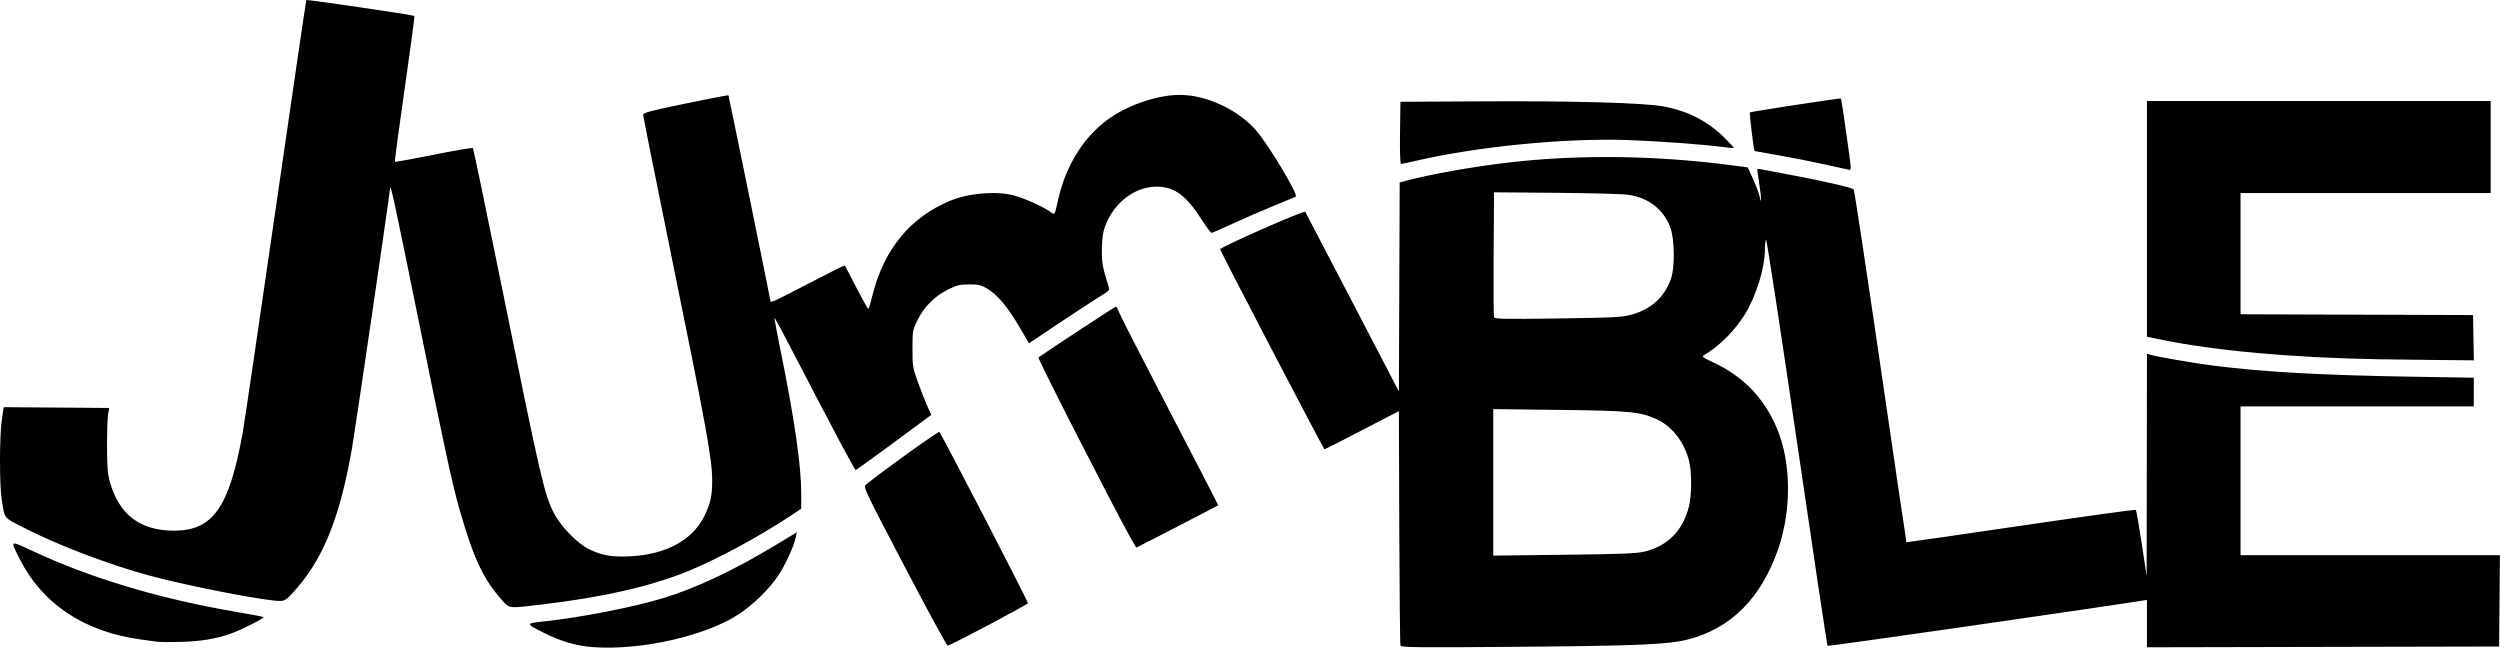
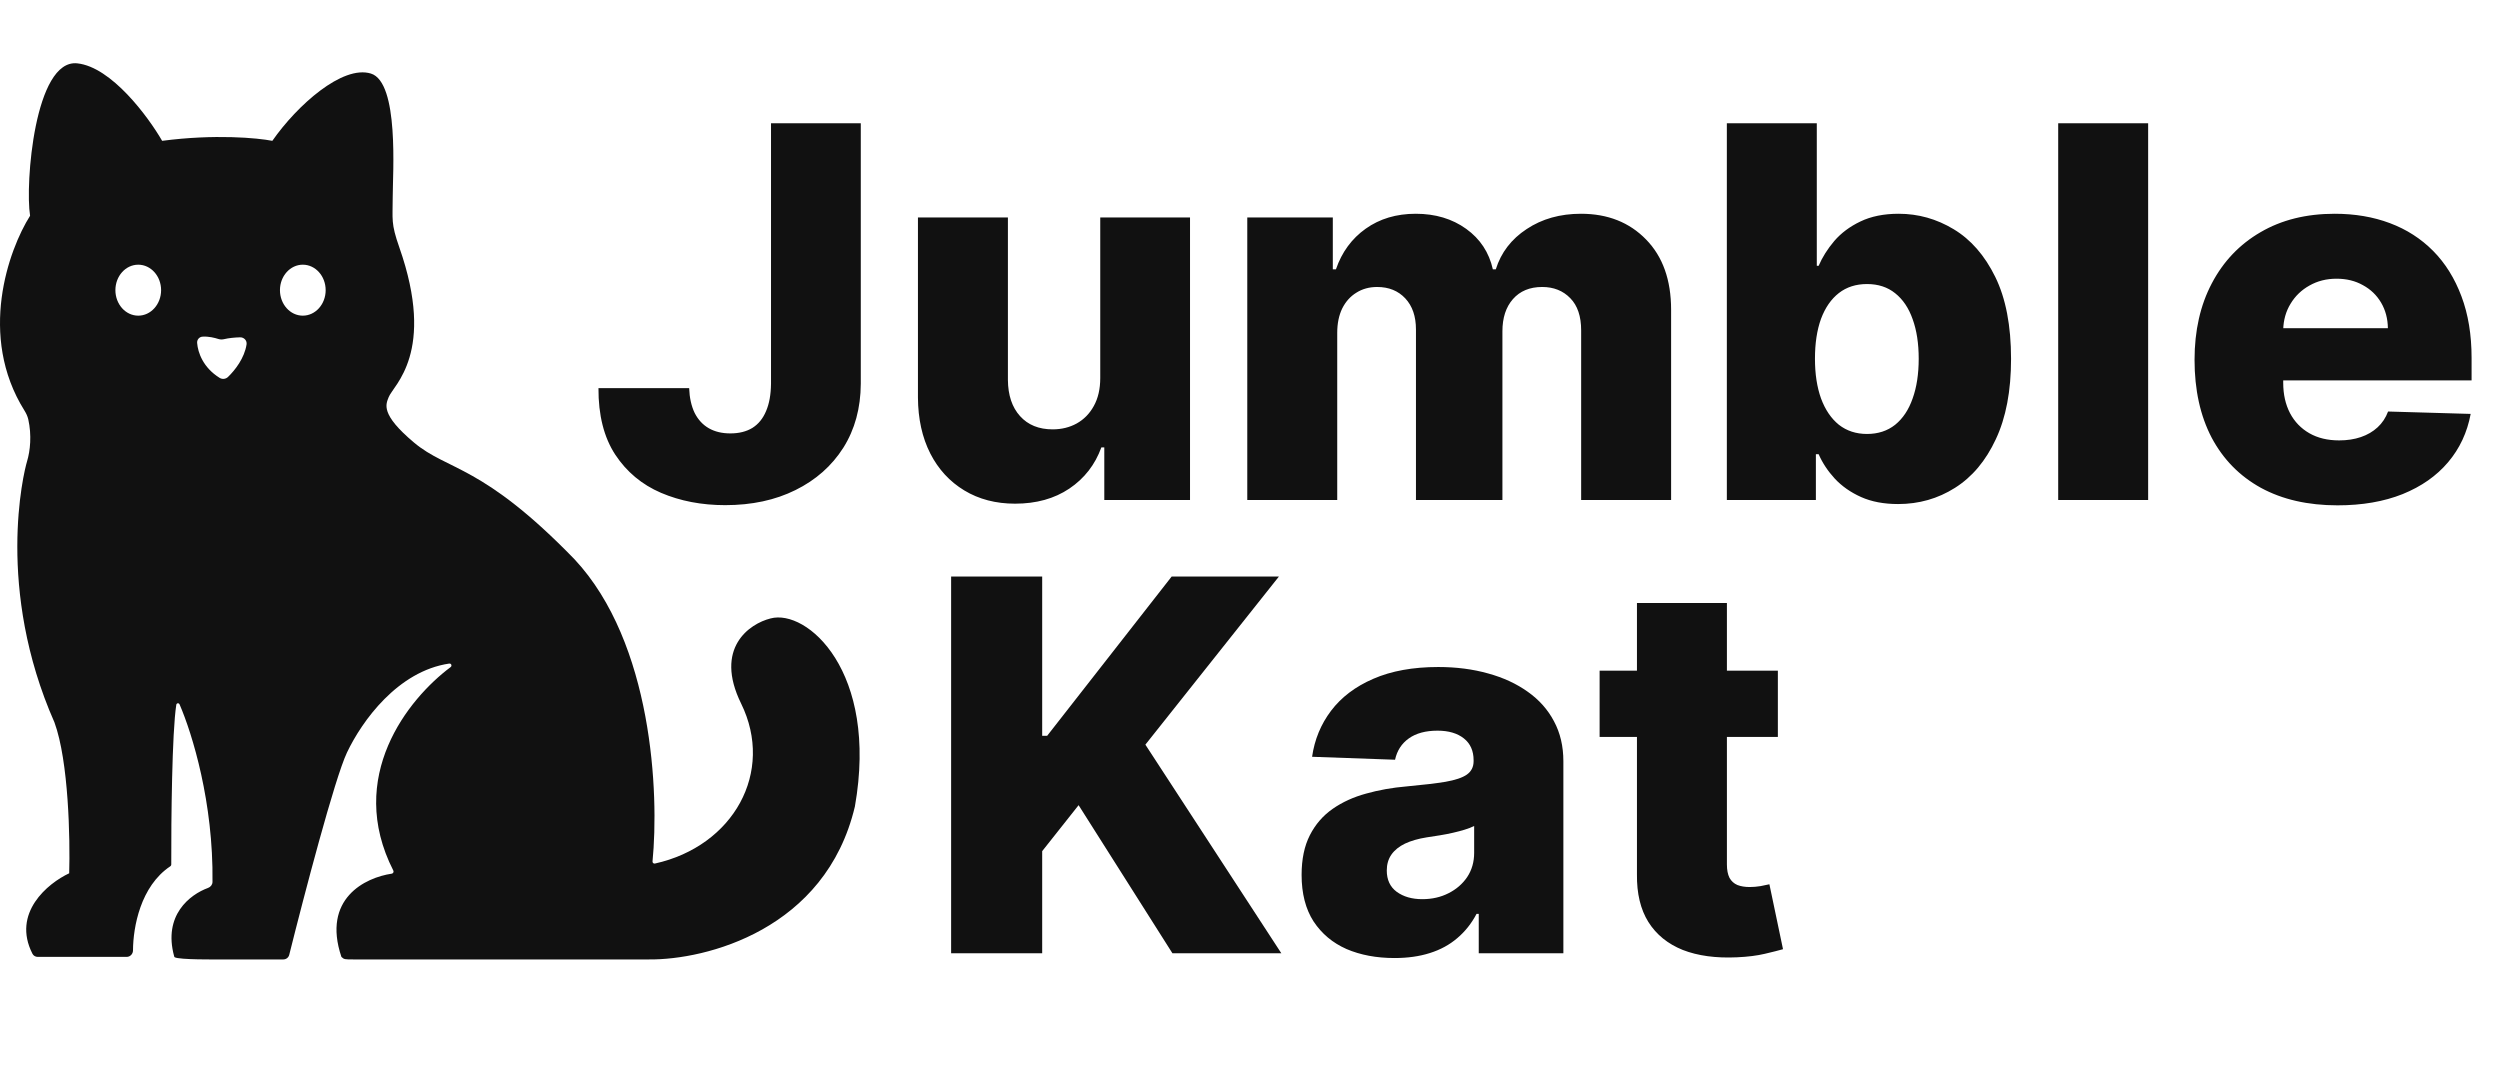
- <svg xmlns="http://www.w3.org/2000/svg" width="100%" height="100%" viewBox="0 0 2154 559" version="1.1" fill="#000000" xml:space="preserve" style="fill-rule:evenodd;clip-rule:evenodd;stroke-linejoin:round;stroke-miterlimit:2;">
-   <path id="Logo---Curve-Cut" d="M511.054,557.571c-14.555,-1.077 -28.009,-5.003 -42.833,-12.501c-15.669,-7.925 -15.67,-7.92 1.443,-9.767c30.936,-3.338 75.921,-12.158 101.681,-19.937c27.922,-8.432 61.447,-24.236 96.853,-45.658l18.367,-11.112l-0.901,4.268c-1.685,7.986 -8.943,23.802 -15.244,33.219c-7.647,11.427 -21.194,24.696 -33.644,32.955c-28.341,18.799 -84.627,31.573 -125.722,28.533Zm695.593,-1.323c-0.385,-1.022 -0.848,-46.898 -1.029,-101.947l-0.328,-100.09l-31.73,16.459c-17.452,9.052 -32.028,16.453 -32.392,16.447c-0.737,-0.015 -89.902,-170.928 -89.902,-172.33c-0,-1.818 72.249,-33.665 73.32,-32.319c0.181,0.227 18.413,35.161 40.516,77.631l40.188,77.218l0.68,-180.12l4.948,-1.319c22.005,-5.864 58.006,-12.268 89.563,-15.931c60.392,-7.01 128.152,-6.051 193.913,2.746l11.464,1.533l4.578,10.073c2.517,5.54 5.001,12.049 5.518,14.464c1.863,8.691 1.861,3.177 -0.003,-9.073c-1.047,-6.878 -1.914,-12.963 -1.927,-13.522c-0.015,-0.56 1.315,-0.73 2.951,-0.378c1.636,0.351 12.791,2.459 24.789,4.684c27.869,5.167 54.031,11.169 55.377,12.704c0.576,0.656 10.975,69.28 23.109,152.497c12.133,83.218 22.195,151.405 22.358,151.528c0.163,0.124 44.531,-6.278 98.595,-14.224c54.064,-7.946 98.639,-14.107 99.056,-13.689c0.418,0.417 2.677,13.396 5.022,28.843l4.263,28.085l0.268,-191.352l2.975,0.825c6.819,1.889 38.516,7.357 53.875,9.294c43.712,5.512 92.897,8.278 169.559,9.538l55.198,0.906l-0,24.697l-200.959,0l0,128.244l223.474,-0l-0.701,78.664l-303.421,0.673l-0,-40.83l-4.297,0.676c-46.952,7.386 -270.27,39.479 -270.87,38.926c-0.458,-0.422 -12.356,-79.689 -26.442,-176.149c-14.085,-96.461 -26.046,-174.696 -26.581,-173.856c-0.534,0.84 -0.981,4.676 -0.992,8.524c-0.045,15.725 -7.233,39.27 -16.832,55.142c-8.71,14.401 -22.149,27.945 -35.558,35.837c-2.173,1.278 -1.217,2.048 7.585,6.115c26.211,12.111 44.341,30.938 55.421,57.552c12.021,28.875 12.432,69.462 1.042,102.777c-14.617,42.753 -40.802,69.081 -78.181,78.606c-16.89,4.305 -42.716,5.402 -147.309,6.262c-84.732,0.696 -99.555,0.542 -100.151,-1.041l0,-0Zm210.822,-81.126c19.534,-4.911 32.377,-17.995 37.642,-38.346c2.397,-9.265 2.664,-28.07 0.539,-37.998c-3.598,-16.813 -14.493,-31.287 -28.313,-37.614c-13.983,-6.402 -23.232,-7.28 -84.218,-8.002l-56.52,-0.669l0,126.213l61.147,-0.714c50.412,-0.588 62.653,-1.092 69.723,-2.87Zm-11.526,-204.073c16.664,-4.751 27.601,-14.548 33.485,-29.996c3.85,-10.11 3.555,-35.6 -0.531,-45.807c-6.112,-15.267 -18.713,-24.879 -35.953,-27.424c-4.727,-0.698 -32.689,-1.463 -62.139,-1.699l-53.545,-0.429l-0.346,52.882c-0.19,29.085 -0.024,53.716 0.366,54.736c0.602,1.567 9.149,1.733 55.213,1.071c48.375,-0.694 55.508,-1.069 63.451,-3.334l-0.001,-0Zm-626.613,216.906c-35.717,-68.287 -35.781,-68.423 -32.975,-70.656c17.598,-14.006 62.213,-45.965 62.998,-45.127c2.137,2.28 76.691,146.401 76.316,147.526c-0.441,1.322 -66.954,36.551 -69.153,36.627c-0.77,0.025 -17.504,-30.74 -37.186,-68.37Zm-643.616,64.999c-2.181,-0.31 -8.652,-1.199 -14.379,-1.974c-48.643,-6.588 -84.683,-30.522 -104.36,-69.305c-8.298,-16.354 -8.539,-16.149 9.185,-7.821c51.484,24.191 110.954,42.047 178.133,53.483c12.269,2.088 22.553,4.044 22.855,4.346c0.868,0.868 -19.971,11.358 -28.328,14.259c-13.071,4.537 -25.521,6.612 -42.613,7.102c-9.09,0.261 -18.311,0.22 -20.493,-0.09l0,-0Zm296.77,-35.913c-16.178,-18.291 -24.054,-34.998 -36.193,-76.771c-6.433,-22.135 -13.117,-53.007 -37.119,-171.453c-19.08,-94.154 -22.776,-111.262 -23.056,-106.72c-0.325,5.276 -29.794,206.519 -32.664,223.065c-10.214,58.885 -23.965,94.076 -47.406,121.319c-7.674,8.918 -10.147,10.966 -13.657,11.307c-9.133,0.889 -78.763,-12.456 -112.624,-21.585c-36.025,-9.712 -80.176,-26.53 -109.993,-41.897c-17.022,-8.772 -15.627,-6.931 -18.332,-24.193c-1.925,-12.286 -1.919,-52.52 0.011,-67.39c0.847,-6.525 1.655,-11.879 1.797,-11.899c0.141,-0.02 20.657,0.127 45.592,0.328l45.335,0.365l-0.989,4.923c-0.544,2.708 -0.983,15.038 -0.976,27.4c0.01,17.412 0.541,24.393 2.359,30.99c7.839,28.451 26.007,42.386 55.259,42.386c33.718,0 47.666,-19.88 59.305,-84.53c1.383,-7.681 14.181,-94.577 28.44,-193.102c14.26,-98.524 26.12,-179.329 26.356,-179.565c0.598,-0.597 92.269,12.887 93.073,13.69c0.359,0.359 -3.402,28.627 -8.357,62.817c-4.955,34.19 -8.718,62.454 -8.363,62.809c0.355,0.356 15.416,-2.353 33.468,-6.018c18.053,-3.665 33.218,-6.209 33.701,-5.653c0.484,0.556 11.429,53.069 24.324,116.695c33.996,167.754 37.217,181.763 45.435,197.653c6.188,11.966 20.61,26.663 30.909,31.498c11.192,5.255 19.637,6.63 35.428,5.771c30.423,-1.656 53.004,-13.904 63.106,-34.229c5.336,-10.737 6.928,-17.63 6.961,-30.143c0.051,-19.34 -4.266,-43.06 -37.513,-206.112c-12.069,-59.188 -21.943,-108.616 -21.943,-109.84c-0,-1.85 6.154,-3.489 36.561,-9.737c20.109,-4.132 36.707,-7.356 36.884,-7.165c0.304,0.328 36.289,176.459 36.289,177.621c-0,1.455 4.344,-0.586 32.891,-15.46c16.899,-8.804 30.896,-15.795 31.105,-15.535c0.209,0.261 4.739,8.948 10.065,19.306c5.327,10.358 9.978,18.54 10.336,18.183c0.358,-0.358 2.012,-6.035 3.675,-12.617c9.819,-38.84 32.336,-66.182 66.174,-80.351c16.337,-6.841 39.614,-8.868 55.359,-4.822c8.578,2.204 24.968,9.533 31.127,13.919c4.395,3.129 3.868,3.911 7.17,-10.656c6.902,-30.452 23.396,-55.969 45.809,-70.869c17.018,-11.313 41.108,-19.065 59.074,-19.01c22.928,0.07 50.247,12.845 65.672,30.71c10.844,12.56 36.534,55.465 34.084,56.926c-0.575,0.343 -9.182,3.949 -19.126,8.013c-9.945,4.064 -25.825,10.972 -35.289,15.352c-9.464,4.381 -17.689,7.926 -18.277,7.879c-0.588,-0.045 -4.341,-5.178 -8.34,-11.4c-13.607,-21.172 -23.745,-28.513 -39.251,-28.423c-20.066,0.115 -39.413,16.49 -45.295,38.334c-0.838,3.11 -1.521,10.834 -1.52,17.165c0.003,10.617 0.738,14.377 6.264,32.048c0.416,1.328 -1.148,3.027 -4.543,4.935c-4.061,2.282 -39.044,25.317 -61.112,40.239l-3.331,2.252l-8.738,-14.82c-10.06,-17.062 -18.661,-27.221 -27.39,-32.353c-5.097,-2.996 -7.686,-3.601 -15.401,-3.601c-7.834,-0 -10.663,0.683 -18.218,4.399c-11.375,5.594 -20.682,14.898 -26.281,26.272c-4.245,8.622 -4.399,9.494 -4.399,24.829c-0,14.967 0.28,16.663 4.803,29.114c2.642,7.271 6.291,16.503 8.11,20.514l3.306,7.293l-32.055,23.692c-17.631,13.031 -32.515,23.731 -33.077,23.777c-0.927,0.076 -17.7,-31.46 -55.732,-104.787c-7.665,-14.777 -14.103,-26.675 -14.309,-26.442c-0.205,0.233 2.169,12.921 5.277,28.194c11.934,58.641 17.825,99.323 17.825,123.085l-0,13.372l-7.602,5.064c-27.613,18.394 -63.981,38.114 -89.572,48.567c-32.415,13.241 -72.301,22.386 -125.6,28.797c-29.72,3.575 -28.512,3.703 -35.076,-3.719l-0,-0Zm542.366,-52.223c-14.839,-26.444 -81.091,-156.099 -80.127,-156.808c6.498,-4.776 65.957,-43.82 66.732,-43.82c0.564,-0 1.667,1.933 2.451,4.297c0.784,2.363 20.456,40.843 43.716,85.511c23.26,44.668 42.149,81.304 41.976,81.415c-1.518,0.966 -70.033,36.346 -70.387,36.346c-0.256,0 -2.219,-3.123 -4.361,-6.941Zm1075.26,-155.257c-75.093,-1.309 -142.339,-7.388 -188.729,-17.06l-11.569,-2.412l0,-203.06l296.15,-0l0,79.326l-215.502,-0l0,104.429l200.298,0.677l0.731,39.002l-31.435,-0.29c-17.289,-0.159 -39.764,-0.435 -49.944,-0.612l0,-0Zm-477.277,-167.746c-10.907,-2.451 -29.053,-6.043 -40.324,-7.98c-11.271,-1.938 -20.598,-3.601 -20.728,-3.696c-0.761,-0.557 -4.684,-32.681 -4.067,-33.299c0.659,-0.659 78.055,-12.472 78.523,-11.985c0.405,0.421 8.411,56.642 8.411,59.063c-0,1.433 -0.446,2.549 -0.992,2.48c-0.545,-0.069 -9.916,-2.131 -20.823,-4.583Zm-366.579,-27.353l0.358,-26.772l71.393,-0.375c78.131,-0.411 138.074,1.267 154.942,4.335c21.036,3.827 38.229,12.6 52.768,26.927c4.712,4.643 8.37,8.638 8.13,8.879c-0.241,0.241 -4.283,-0.094 -8.982,-0.745c-15.533,-2.151 -57.069,-5.199 -82.58,-6.061c-54.016,-1.823 -129.567,5.61 -182.527,17.959c-6.195,1.444 -11.847,2.626 -12.561,2.626c-0.819,-0 -1.166,-9.89 -0.941,-26.773l0,0Z" style="fill-rule:nonzero;" />
+ <svg xmlns="http://www.w3.org/2000/svg" width="370" height="160" viewBox="0 0 370 160" fill="none">
+   <path d="M11.442 9.376C16.493 9.919 21.916 17.247 23.996 20.843C31.812 19.817 38.126 20.415 40.306 20.843C43.989 15.562 50.68 9.602 54.889 10.885C59.098 12.167 58.122 25.745 58.122 29.14C58.122 32.535 57.833 33.002 59.098 36.609C64.568 52.206 58.188 57.023 57.52 58.788C57.127 59.826 56.242 61.278 61.278 65.502C66.314 69.726 71.35 68.671 85.031 82.777C96.6 95.162 97.56 117.477 96.573 127.49C96.553 127.692 96.738 127.848 96.936 127.804C108.551 125.223 114.665 114.268 109.686 104.126C105.657 95.919 110.913 92.308 114.045 91.528C119.382 90.095 130.056 99.299 126.523 119.365C122.193 137.651 104.424 142.071 96.081 141.996H52.258C51.056 141.996 50.905 141.996 50.529 141.619C47.633 133.016 54.035 129.881 57.981 129.303C58.192 129.272 58.31 129.035 58.213 128.846C51.145 114.979 60.392 103.428 66.691 98.731C66.936 98.548 66.789 98.163 66.486 98.208C58.885 99.329 53.58 106.688 51.356 111.368C49.54 115.19 45.008 132.499 42.806 141.316C42.706 141.718 42.347 141.996 41.933 141.996H32.414C32.191 141.996 26.54 142.065 25.86 141.674C25.811 141.645 25.791 141.59 25.776 141.535C24.114 135.46 28.092 132.398 30.794 131.412C31.17 131.275 31.443 130.932 31.449 130.531C31.599 118.804 28.467 108.618 26.581 104.258C26.471 104.003 26.134 104.035 26.091 104.31C25.453 108.402 25.328 121.389 25.348 127.955C25.348 128.058 25.295 128.149 25.209 128.206C20.789 131.149 19.699 137.219 19.684 140.66C19.682 141.18 19.271 141.619 18.75 141.619H5.575C5.252 141.619 4.95 141.445 4.803 141.158C1.718 135.118 7.087 130.719 10.24 129.247C10.39 124.193 10.165 112.651 8.06 106.918C-0.659 87.153 3.474 70.028 4 68.293C4.478 66.718 4.708 64.398 4.185 62.065C4.078 61.59 3.858 61.146 3.6 60.732C-3.284 49.707 1.255 36.992 4.452 31.933C3.7 27.255 5.128 8.698 11.442 9.376ZM29.969 49.825C29.485 49.858 29.137 50.277 29.176 50.761C29.292 52.196 30.06 54.397 32.494 55.919C32.892 56.168 33.404 56.116 33.743 55.791C34.795 54.779 36.183 52.994 36.49 50.977C36.578 50.397 36.118 49.912 35.531 49.924C34.733 49.94 33.815 50.04 33.203 50.187C32.92 50.255 32.622 50.266 32.344 50.178C31.778 49.998 30.883 49.763 29.969 49.825ZM20.461 39.174C18.593 39.174 17.079 40.862 17.079 42.945C17.079 45.028 18.593 46.718 20.461 46.718C22.329 46.717 23.843 45.028 23.843 42.945C23.843 40.862 22.329 39.174 20.461 39.174ZM44.816 39.174C42.948 39.174 41.433 40.862 41.433 42.945C41.433 45.028 42.948 46.718 44.816 46.718C46.684 46.717 48.198 45.028 48.198 42.945C48.197 40.862 46.684 39.174 44.816 39.174Z" fill="#111111" />
+   <path d="M114.11 18.242H127.396V56.794C127.378 60.406 126.516 63.564 124.81 66.268C123.104 68.954 120.744 71.041 117.731 72.53C114.736 74.018 111.27 74.762 107.331 74.762C103.846 74.762 100.679 74.154 97.829 72.938C94.998 71.722 92.738 69.835 91.05 67.275C89.38 64.716 88.555 61.44 88.573 57.447H101.995C102.049 58.881 102.322 60.106 102.812 61.122C103.32 62.121 104.019 62.874 104.908 63.382C105.797 63.89 106.859 64.144 108.093 64.144C109.382 64.144 110.471 63.872 111.36 63.328C112.25 62.765 112.921 61.939 113.375 60.85C113.847 59.761 114.092 58.409 114.11 56.794V18.242ZM162.837 55.95V32.182H176.123V74H163.436V66.214H163C162.074 68.773 160.495 70.806 158.263 72.312C156.049 73.8 153.371 74.544 150.231 74.544C147.382 74.544 144.877 73.891 142.717 72.584C140.557 71.278 138.878 69.453 137.681 67.112C136.483 64.752 135.875 61.994 135.856 58.836V32.182H149.17V56.222C149.188 58.491 149.787 60.278 150.966 61.585C152.146 62.892 153.753 63.545 155.785 63.545C157.11 63.545 158.299 63.255 159.352 62.674C160.423 62.075 161.267 61.213 161.884 60.088C162.519 58.944 162.837 57.565 162.837 55.95ZM184.597 74V32.182H197.256V39.859H197.719C198.59 37.318 200.061 35.313 202.13 33.843C204.199 32.373 206.667 31.637 209.535 31.637C212.439 31.637 214.926 32.382 216.995 33.87C219.064 35.358 220.38 37.355 220.942 39.859H221.378C222.158 37.373 223.683 35.385 225.952 33.897C228.221 32.391 230.898 31.637 233.983 31.637C237.94 31.637 241.153 32.908 243.621 35.449C246.09 37.972 247.324 41.438 247.324 45.849V74H234.011V48.898C234.011 46.811 233.475 45.223 232.404 44.134C231.333 43.027 229.945 42.473 228.239 42.473C226.406 42.473 224.963 43.072 223.91 44.27C222.875 45.45 222.358 47.038 222.358 49.034V74H209.562V48.762C209.562 46.82 209.036 45.286 207.983 44.161C206.93 43.036 205.542 42.473 203.818 42.473C202.656 42.473 201.631 42.754 200.741 43.317C199.852 43.862 199.153 44.642 198.645 45.658C198.155 46.675 197.91 47.873 197.91 49.252V74H184.597ZM255.573 74V18.242H268.886V39.342H269.158C269.703 38.072 270.474 36.846 271.473 35.667C272.489 34.487 273.778 33.525 275.339 32.781C276.918 32.019 278.805 31.637 281.001 31.637C283.906 31.637 286.619 32.4 289.142 33.924C291.683 35.449 293.734 37.799 295.295 40.976C296.856 44.152 297.636 48.2 297.636 53.118C297.636 57.855 296.883 61.821 295.376 65.016C293.888 68.21 291.873 70.606 289.332 72.203C286.81 73.8 284.005 74.599 280.92 74.599C278.814 74.599 276.99 74.254 275.448 73.564C273.905 72.875 272.607 71.967 271.554 70.842C270.52 69.716 269.721 68.51 269.158 67.221H268.75V74H255.573ZM268.614 53.091C268.614 55.342 268.913 57.302 269.512 58.972C270.13 60.641 271.01 61.939 272.153 62.865C273.315 63.772 274.703 64.226 276.319 64.226C277.952 64.226 279.341 63.772 280.484 62.865C281.628 61.939 282.49 60.641 283.071 58.972C283.67 57.302 283.969 55.342 283.969 53.091C283.969 50.84 283.67 48.889 283.071 47.237C282.49 45.586 281.628 44.306 280.484 43.399C279.359 42.491 277.97 42.038 276.319 42.038C274.685 42.038 273.297 42.482 272.153 43.371C271.01 44.261 270.13 45.531 269.512 47.183C268.913 48.835 268.614 50.804 268.614 53.091ZM317.926 18.242V74H304.613V18.242H317.926ZM345.948 74.79C341.573 74.79 337.798 73.927 334.622 72.203C331.464 70.461 329.032 67.983 327.325 64.771C325.637 61.54 324.793 57.701 324.793 53.254C324.793 48.934 325.647 45.159 327.353 41.929C329.059 38.68 331.464 36.157 334.567 34.36C337.671 32.545 341.328 31.637 345.539 31.637C348.516 31.637 351.238 32.1 353.707 33.026C356.175 33.952 358.308 35.322 360.105 37.137C361.902 38.952 363.299 41.194 364.297 43.862C365.296 46.511 365.795 49.552 365.795 52.982V56.303H329.449V48.572H353.407C353.389 47.156 353.053 45.894 352.4 44.787C351.747 43.68 350.848 42.818 349.705 42.201C348.579 41.566 347.282 41.248 345.811 41.248C344.323 41.248 342.989 41.584 341.809 42.255C340.63 42.909 339.695 43.807 339.005 44.951C338.315 46.076 337.952 47.355 337.916 48.789V56.657C337.916 58.364 338.252 59.861 338.923 61.15C339.595 62.42 340.548 63.409 341.782 64.117C343.016 64.825 344.486 65.179 346.193 65.179C347.372 65.179 348.443 65.016 349.405 64.689C350.367 64.362 351.193 63.881 351.883 63.246C352.572 62.611 353.09 61.83 353.435 60.905L365.659 61.258C365.15 63.999 364.034 66.386 362.31 68.419C360.604 70.433 358.362 72.004 355.585 73.129C352.808 74.236 349.596 74.79 345.948 74.79Z" fill="#111111" />
+   <path d="M140.766 141.081V85.324H154.243V108.901H154.978L173.409 85.324H189.282L169.516 110.208L189.636 141.081H173.518L159.633 119.165L154.243 125.971V141.081H140.766ZM206.386 141.789C203.718 141.789 201.349 141.344 199.28 140.455C197.229 139.547 195.605 138.186 194.407 136.371C193.227 134.538 192.637 132.242 192.637 129.483C192.637 127.16 193.046 125.2 193.863 123.602C194.679 122.005 195.805 120.707 197.238 119.709C198.672 118.711 200.324 117.958 202.193 117.449C204.063 116.923 206.059 116.569 208.183 116.388C210.561 116.17 212.476 115.943 213.928 115.707C215.38 115.453 216.432 115.099 217.086 114.645C217.757 114.173 218.093 113.511 218.093 112.658V112.522C218.093 111.124 217.612 110.044 216.65 109.282C215.688 108.52 214.39 108.138 212.757 108.138C210.996 108.138 209.581 108.52 208.51 109.282C207.439 110.044 206.758 111.097 206.468 112.44L194.189 112.004C194.552 109.463 195.487 107.195 196.993 105.198C198.518 103.183 200.605 101.604 203.255 100.461C205.923 99.299 209.127 98.718 212.866 98.718C215.534 98.718 217.993 99.036 220.244 99.671C222.495 100.288 224.455 101.196 226.125 102.394C227.794 103.574 229.083 105.026 229.991 106.75C230.916 108.474 231.379 110.443 231.379 112.658V141.081H218.855V135.255H218.529C217.785 136.671 216.832 137.868 215.67 138.849C214.527 139.829 213.174 140.564 211.613 141.054C210.071 141.544 208.328 141.789 206.386 141.789ZM210.497 133.077C211.931 133.077 213.22 132.786 214.363 132.206C215.525 131.625 216.45 130.826 217.14 129.81C217.83 128.775 218.175 127.577 218.175 126.216V122.241C217.794 122.441 217.331 122.622 216.786 122.786C216.26 122.949 215.679 123.103 215.044 123.248C214.409 123.394 213.755 123.521 213.084 123.63C212.412 123.739 211.768 123.838 211.151 123.929C209.898 124.129 208.827 124.437 207.938 124.855C207.067 125.272 206.395 125.817 205.923 126.488C205.47 127.142 205.243 127.922 205.243 128.83C205.243 130.209 205.733 131.262 206.713 131.988C207.711 132.714 208.973 133.077 210.497 133.077ZM263.124 99.263V109.064H236.742V99.263H263.124ZM242.269 89.244H255.582V127.931C255.582 128.748 255.709 129.41 255.964 129.919C256.236 130.409 256.626 130.763 257.134 130.98C257.642 131.18 258.25 131.28 258.958 131.28C259.467 131.28 260.002 131.235 260.565 131.144C261.145 131.035 261.581 130.944 261.871 130.872L263.886 140.482C263.251 140.664 262.352 140.89 261.191 141.163C260.047 141.435 258.677 141.607 257.08 141.68C253.958 141.825 251.281 141.462 249.048 140.591C246.834 139.702 245.137 138.322 243.957 136.453C242.796 134.583 242.233 132.233 242.269 129.401V89.244Z" fill="#111111" />
</svg>
